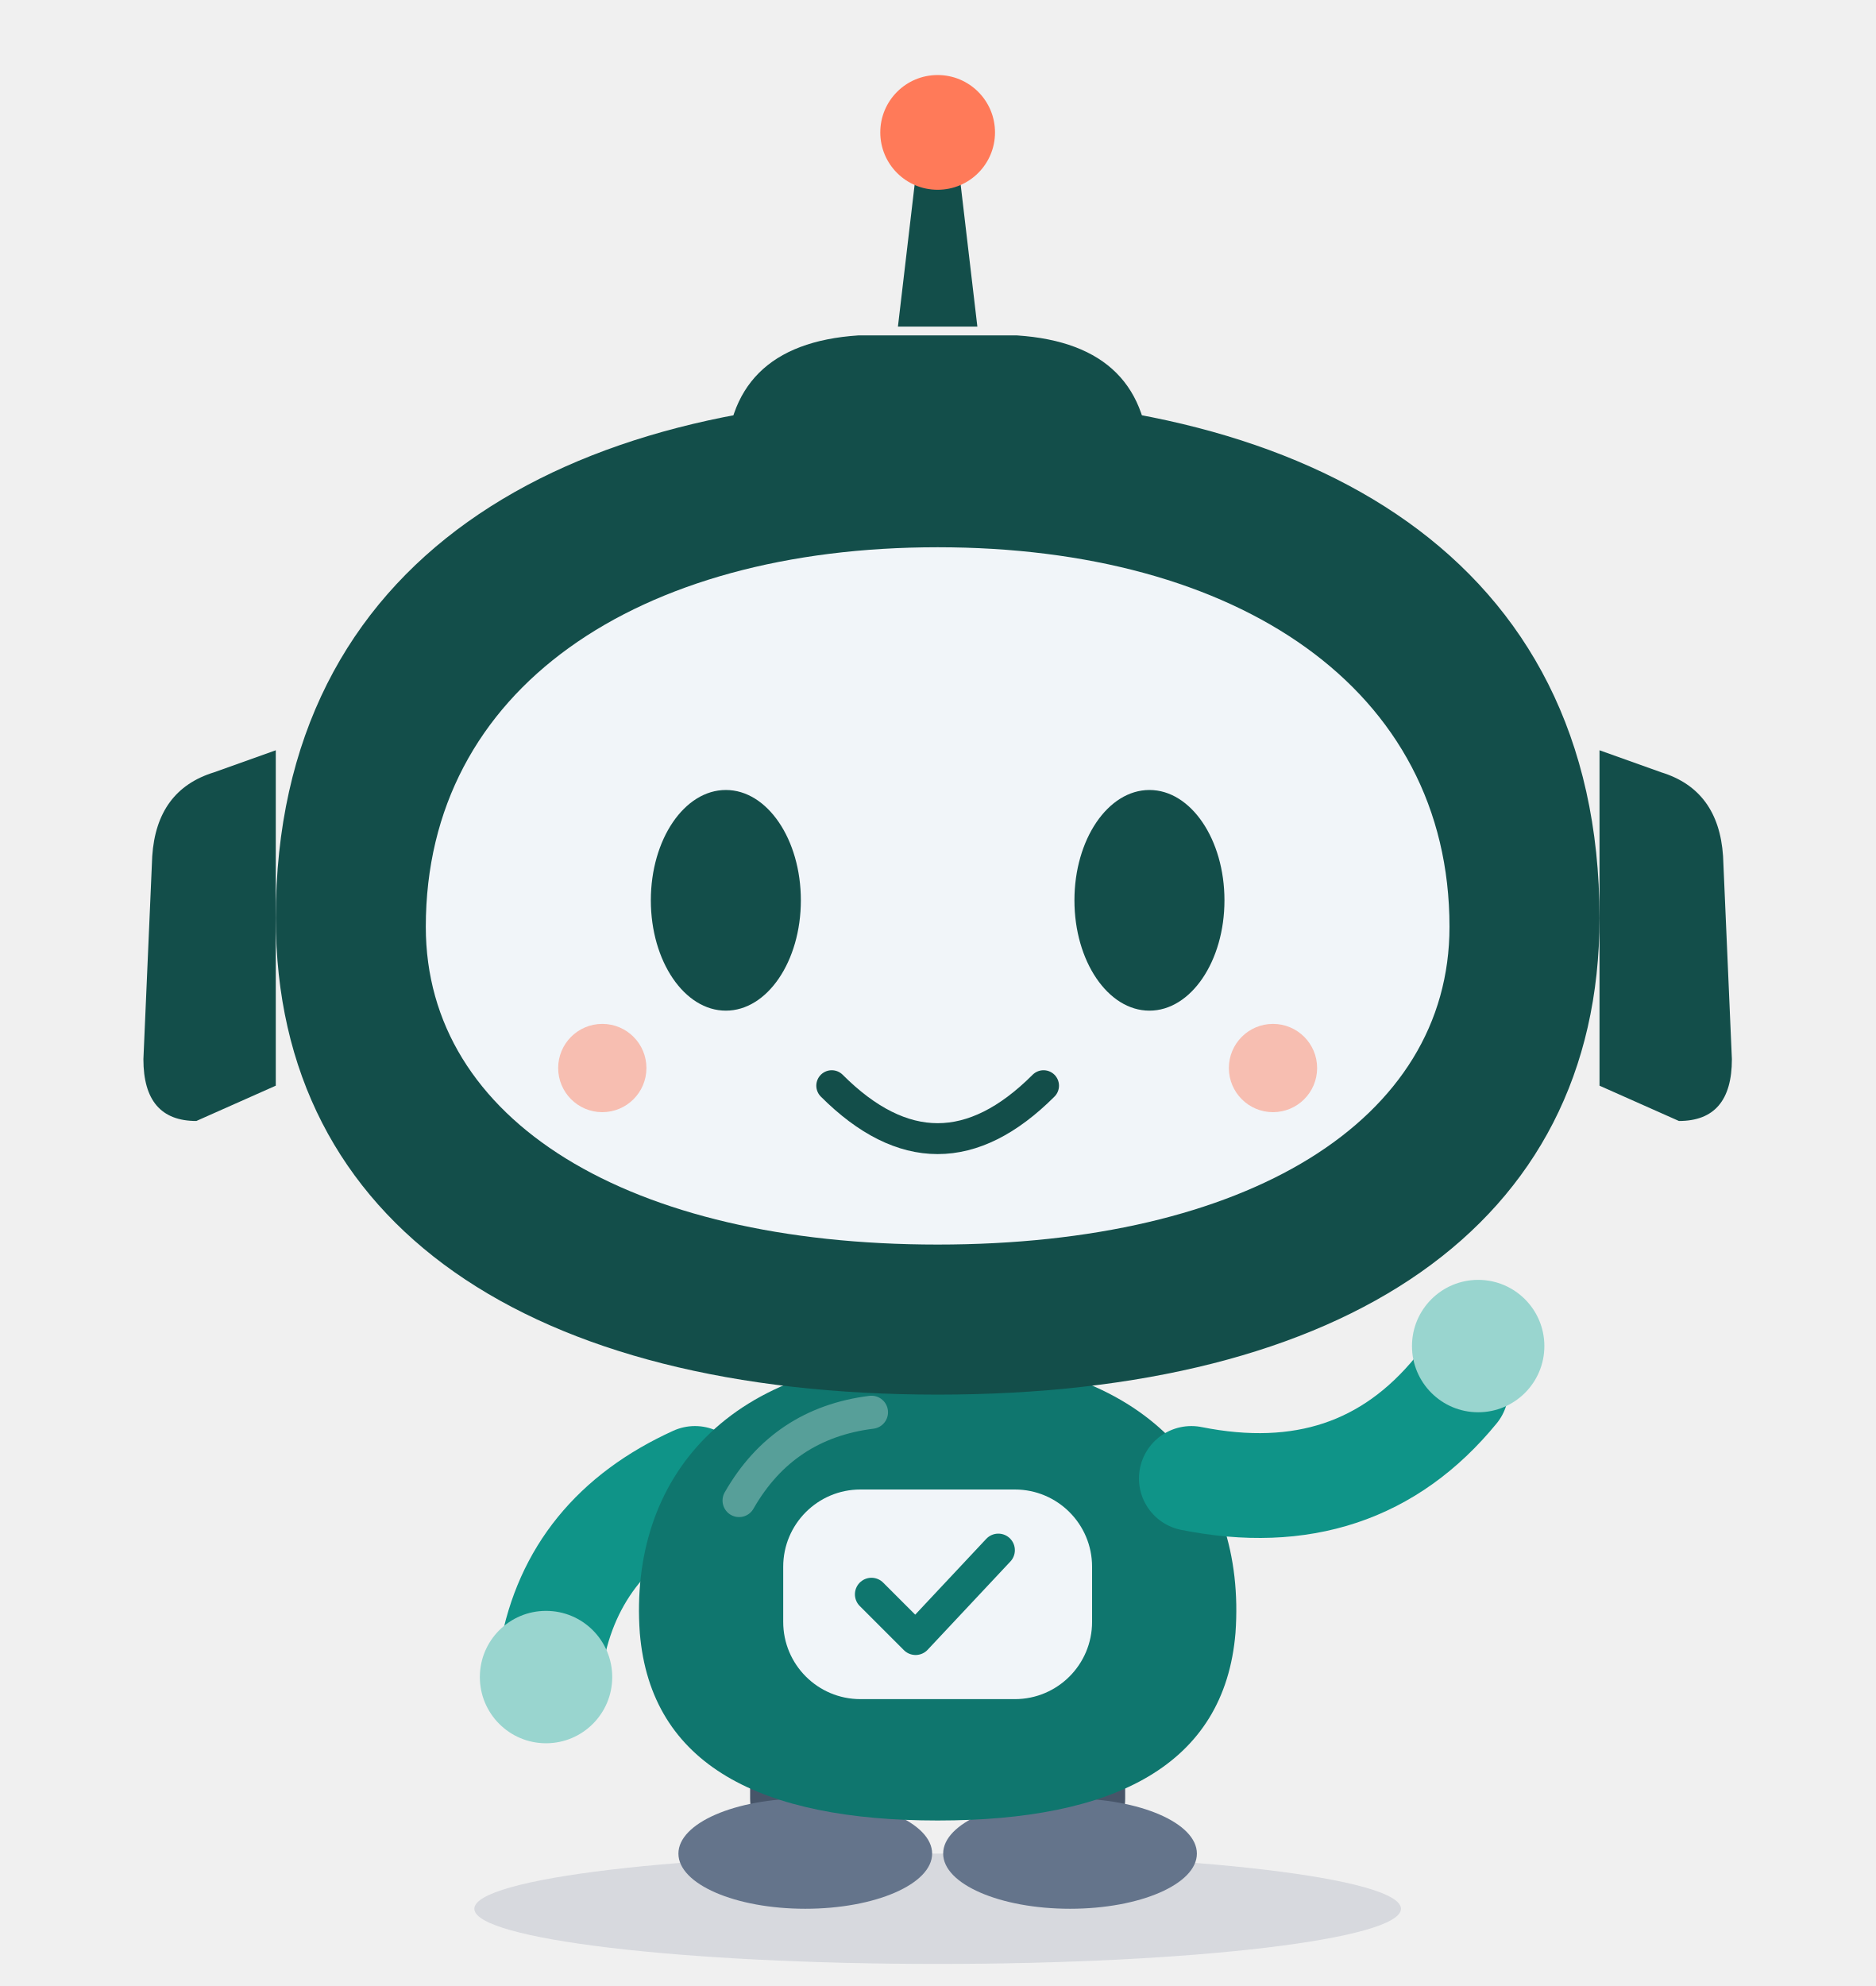
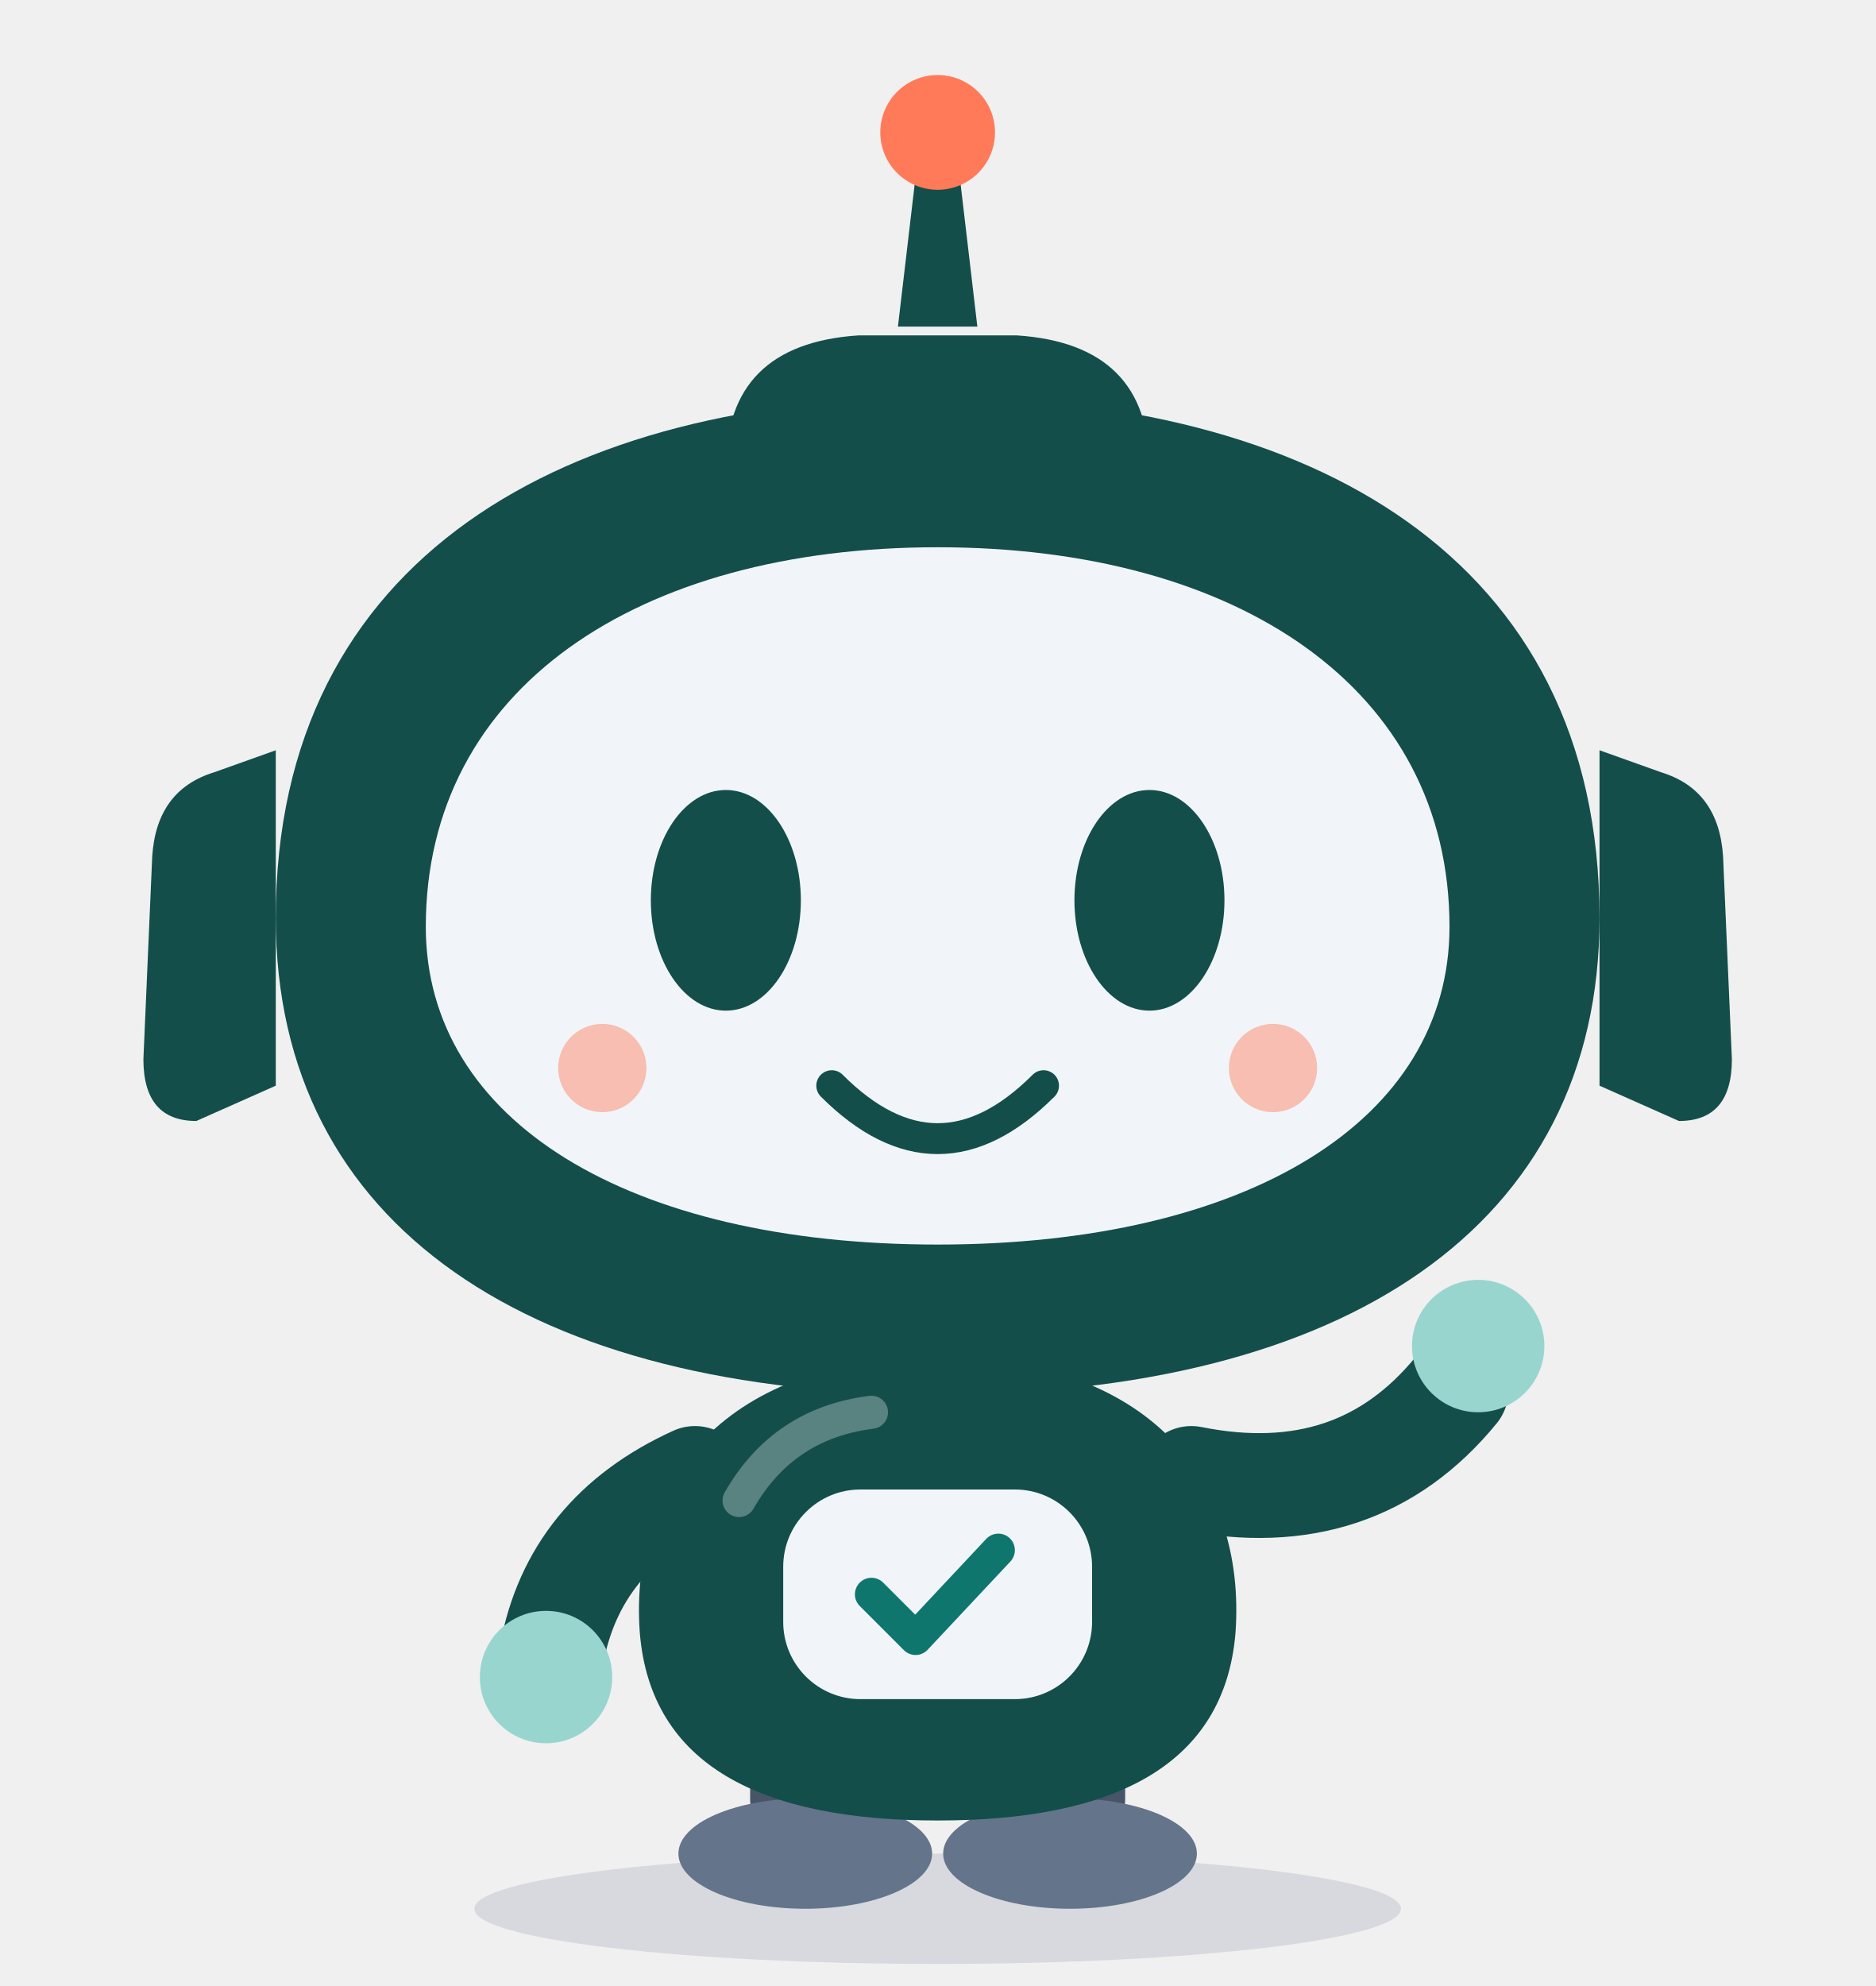
<svg xmlns="http://www.w3.org/2000/svg" viewBox="110 84 340 360" role="img" aria-label="WiseRobot mascot waving hello">
  <style>
    .wave { transform-origin: 326px 352px; animation: wave 2.4s ease-in-out infinite; }
    .blink { transform-box: fill-box; transform-origin: center; animation: blink 5s infinite; }
    .bob { animation: bob 3.6s ease-in-out infinite; }
    .bob2 { animation: bob 4.4s ease-in-out infinite reverse; }
    .ball { animation: pulse 2s ease-in-out infinite; transform-box: fill-box; transform-origin: center; }
    @keyframes wave { 0%,100% { transform: rotate(0deg); } 50% { transform: rotate(-18deg); } }
    @keyframes blink { 0%,92%,100% { transform: scaleY(1); } 95% { transform: scaleY(0.1); } }
    @keyframes bob { 0%,100% { transform: translateY(0); } 50% { transform: translateY(-9px); } }
    @keyframes pulse { 0%,100% { transform: scale(1); } 50% { transform: scale(1.25); } }
    @media (prefers-reduced-motion: reduce) { .wave,.blink,.bob,.bob2,.ball { animation: none; } }
  </style>
  <ellipse cx="280" cy="430" rx="84" ry="10" fill="#64748b" fill-opacity="0.18" />
  <rect x="246" y="398" width="26" height="22" rx="10" fill="#475569" />
  <rect x="288" y="398" width="26" height="22" rx="10" fill="#475569" />
  <ellipse cx="256" cy="420" rx="23" ry="10" fill="#64748b" />
  <ellipse cx="304" cy="420" rx="23" ry="10" fill="#64748b" />
-   <path d="M236 352 Q214 362 210 384" fill="none" stroke="#0f9488" stroke-width="19" stroke-linecap="round" />
+   <path d="M236 352 Q214 362 210 384" fill="none" stroke="#134e4a" stroke-width="19" stroke-linecap="round" />
  <circle cx="209" cy="388" r="12" fill="#99d5cf" />
  <rect x="262" y="322" width="36" height="22" rx="8" fill="#134e4a" />
-   <path d="M280 330 C318 330 336 352 334 380 C332 404 312 414 280 414 C248 414 228 404 226 380 C224 352 242 330 280 330 Z" fill="#0f766e" />
+   <path d="M280 330 C318 330 336 352 334 380 C332 404 312 414 280 414 C248 414 228 404 226 380 C224 352 242 330 280 330 Z" fill="#134e4a" />
  <path d="M244 356 Q252 342 268 340" fill="none" stroke="#fff" stroke-opacity="0.3" stroke-width="6" stroke-linecap="round" />
  <rect x="252" y="354" width="56" height="38" rx="14" fill="#f1f5f9" />
  <path d="M268 373l8 8 15-16" fill="none" stroke="#0f766e" stroke-width="6" stroke-linecap="round" stroke-linejoin="round" />
  <g transform="translate(280 332) scale(0.8) translate(-280 -332)">
    <path d="M271 96 L289 96 L285 62 L275 62 Z" fill="#134e4a" />
    <circle class="ball" cx="280" cy="52" r="13" fill="#ff7a59" />
    <path d="M130 192 L116 197 Q103 201 102 216 L100 262 Q100 276 112 276 L130 268 Z" fill="#134e4a" />
    <path d="M430 192 L444 197 Q457 201 458 216 L460 262 Q460 276 448 276 L430 268 Z" fill="#134e4a" />
    <path d="M232 128 Q232 100 262 98 L298 98 Q328 100 328 128 Z" fill="#134e4a" />
    <path d="M130 230 C130 148 196 112 280 112 C364 112 430 148 430 230 C430 300 372 338 280 338 C188 338 130 300 130 230 Z" fill="#134e4a" />
    <path d="M164 232 C164 178 212 146 280 146 C348 146 396 178 396 232 C396 276 350 304 280 304 C210 304 164 276 164 232 Z" fill="#f1f5f9" />
    <ellipse class="blink" cx="232" cy="226" rx="17" ry="25" fill="#134e4a" />
    <ellipse class="blink" cx="328" cy="226" rx="17" ry="25" fill="#134e4a" />
    <path d="M256 268 Q280 292 304 268" fill="none" stroke="#134e4a" stroke-width="7" stroke-linecap="round" />
    <circle cx="204" cy="264" r="10" fill="#ff7a59" fill-opacity="0.45" />
    <circle cx="356" cy="264" r="10" fill="#ff7a59" fill-opacity="0.45" />
  </g>
  <g class="wave">
-     <path d="M326 352 Q356 358 374 336" fill="none" stroke="#0f9488" stroke-width="19" stroke-linecap="round" />
+     <path d="M326 352 Q356 358 374 336" fill="none" stroke="#134e4a" stroke-width="19" stroke-linecap="round" />
    <circle cx="378" cy="328" r="12" fill="#99d5cf" />
  </g>
</svg>
